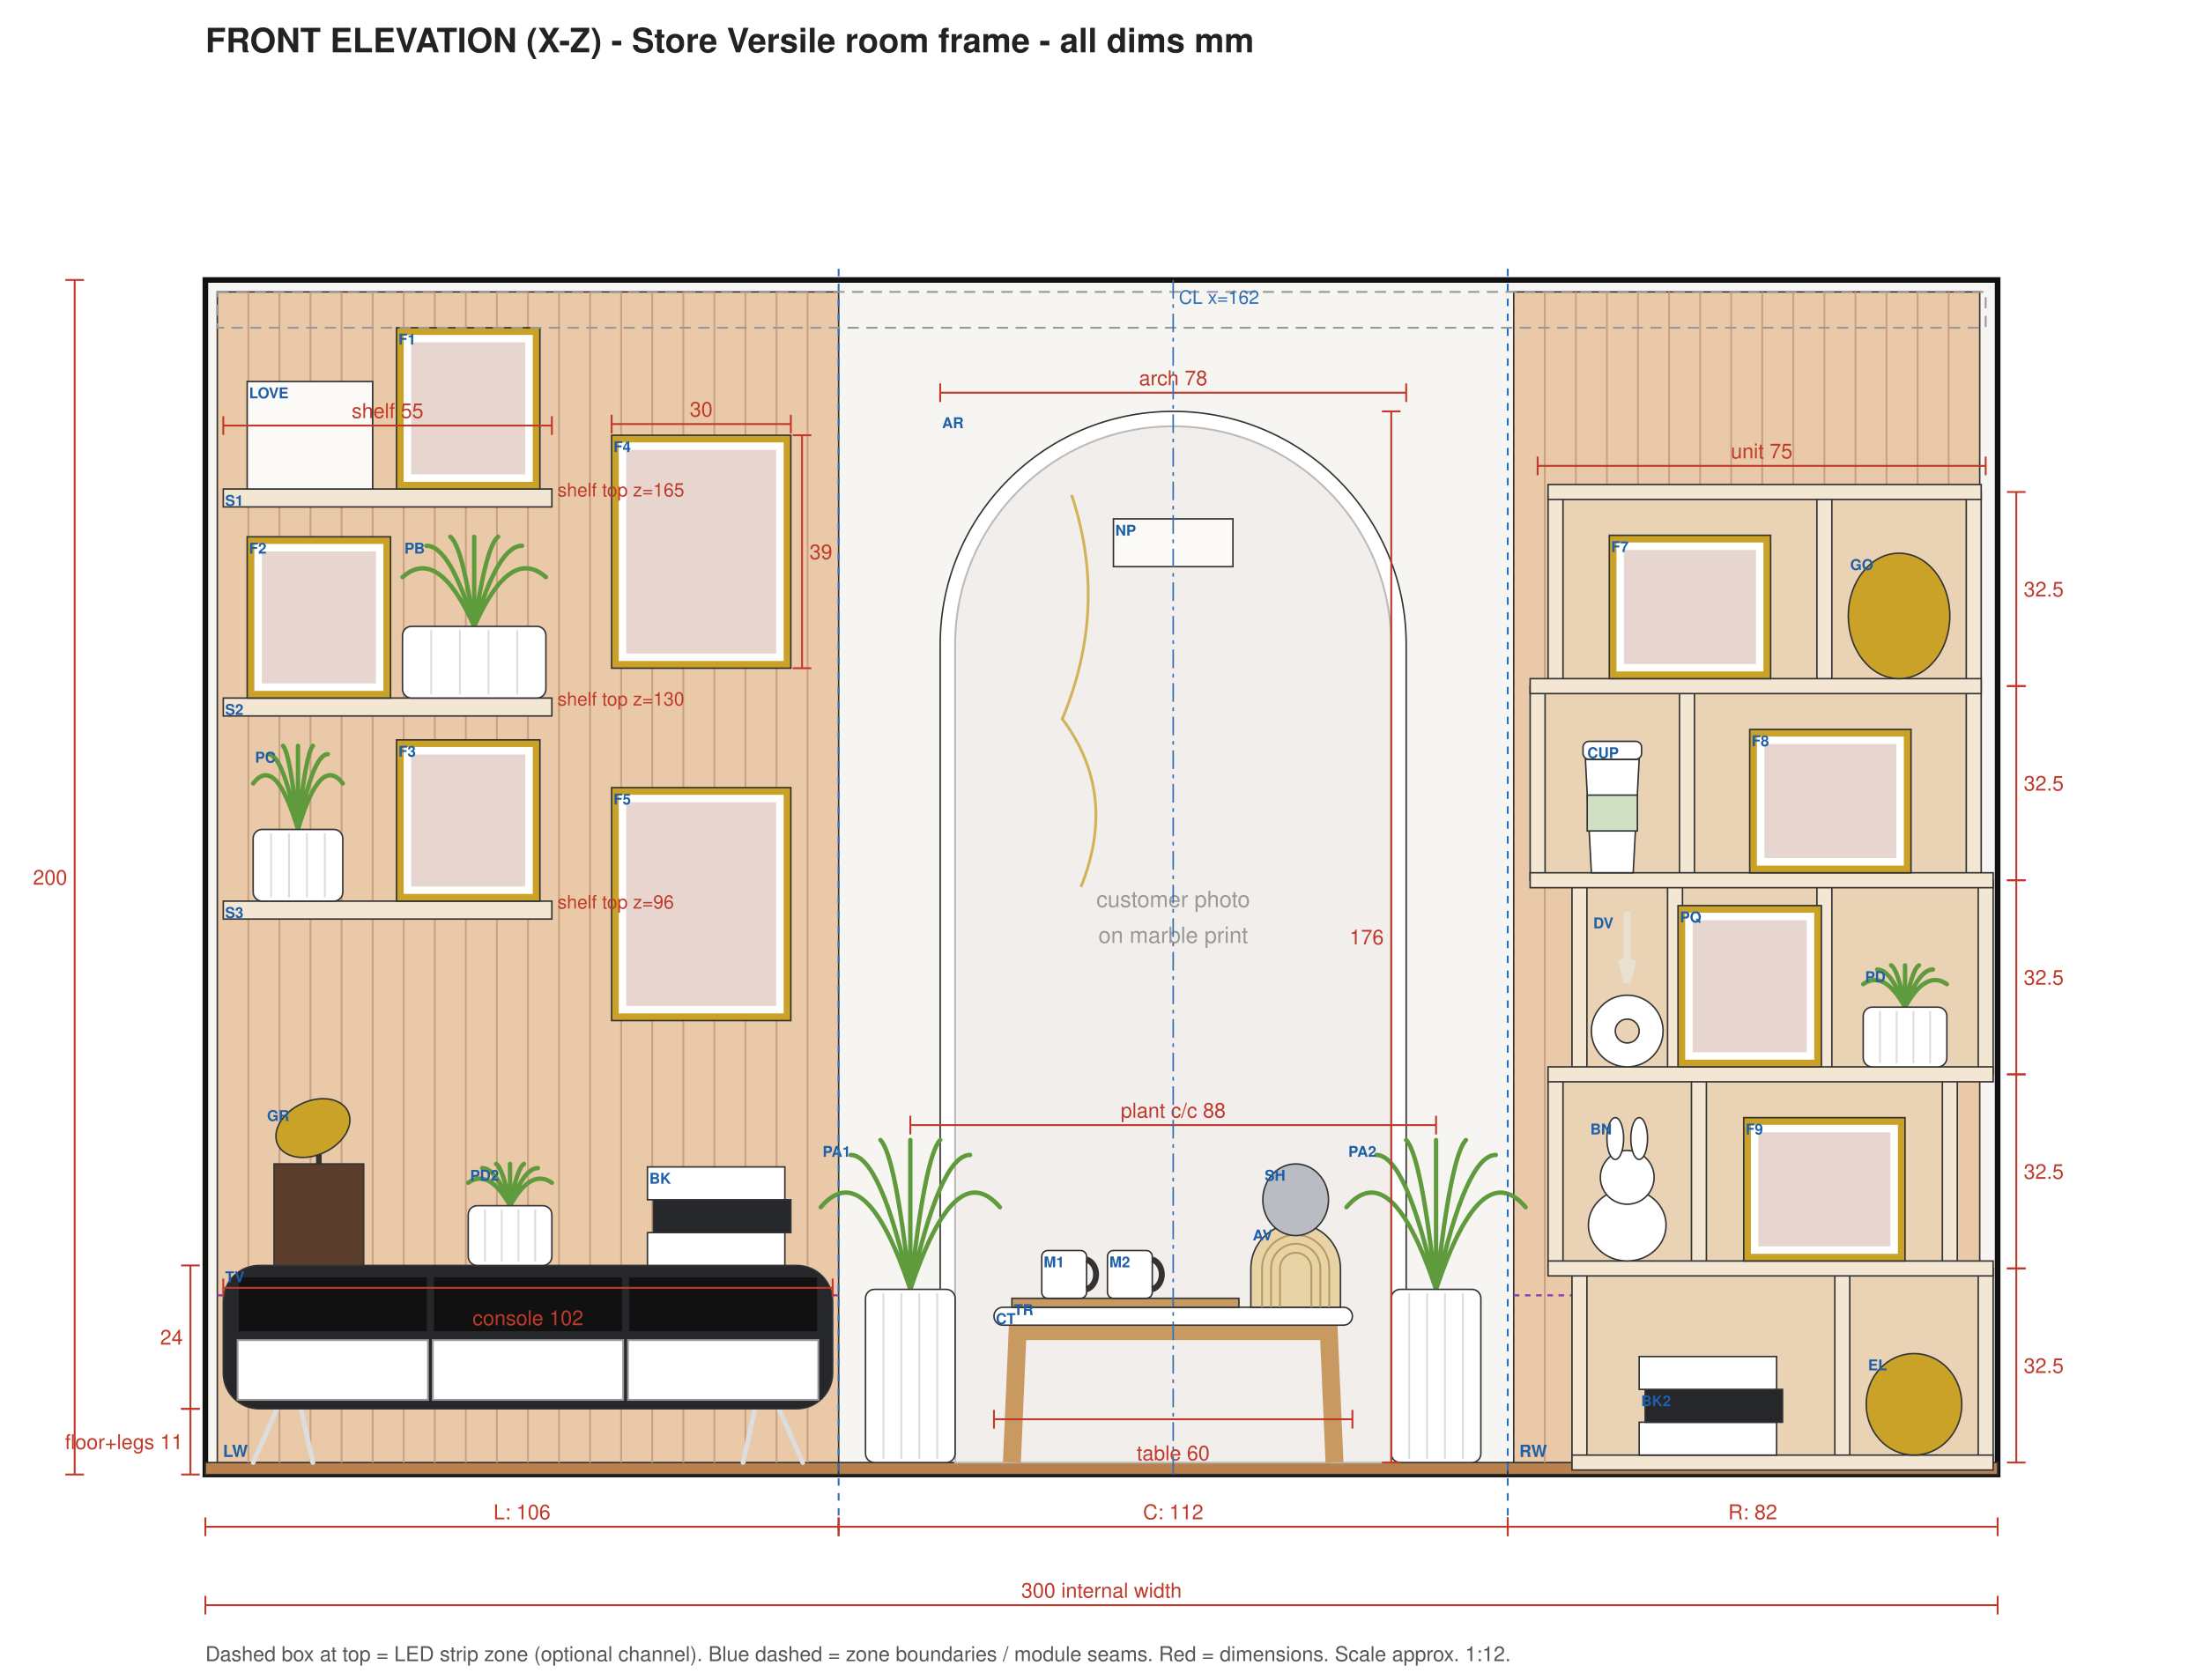
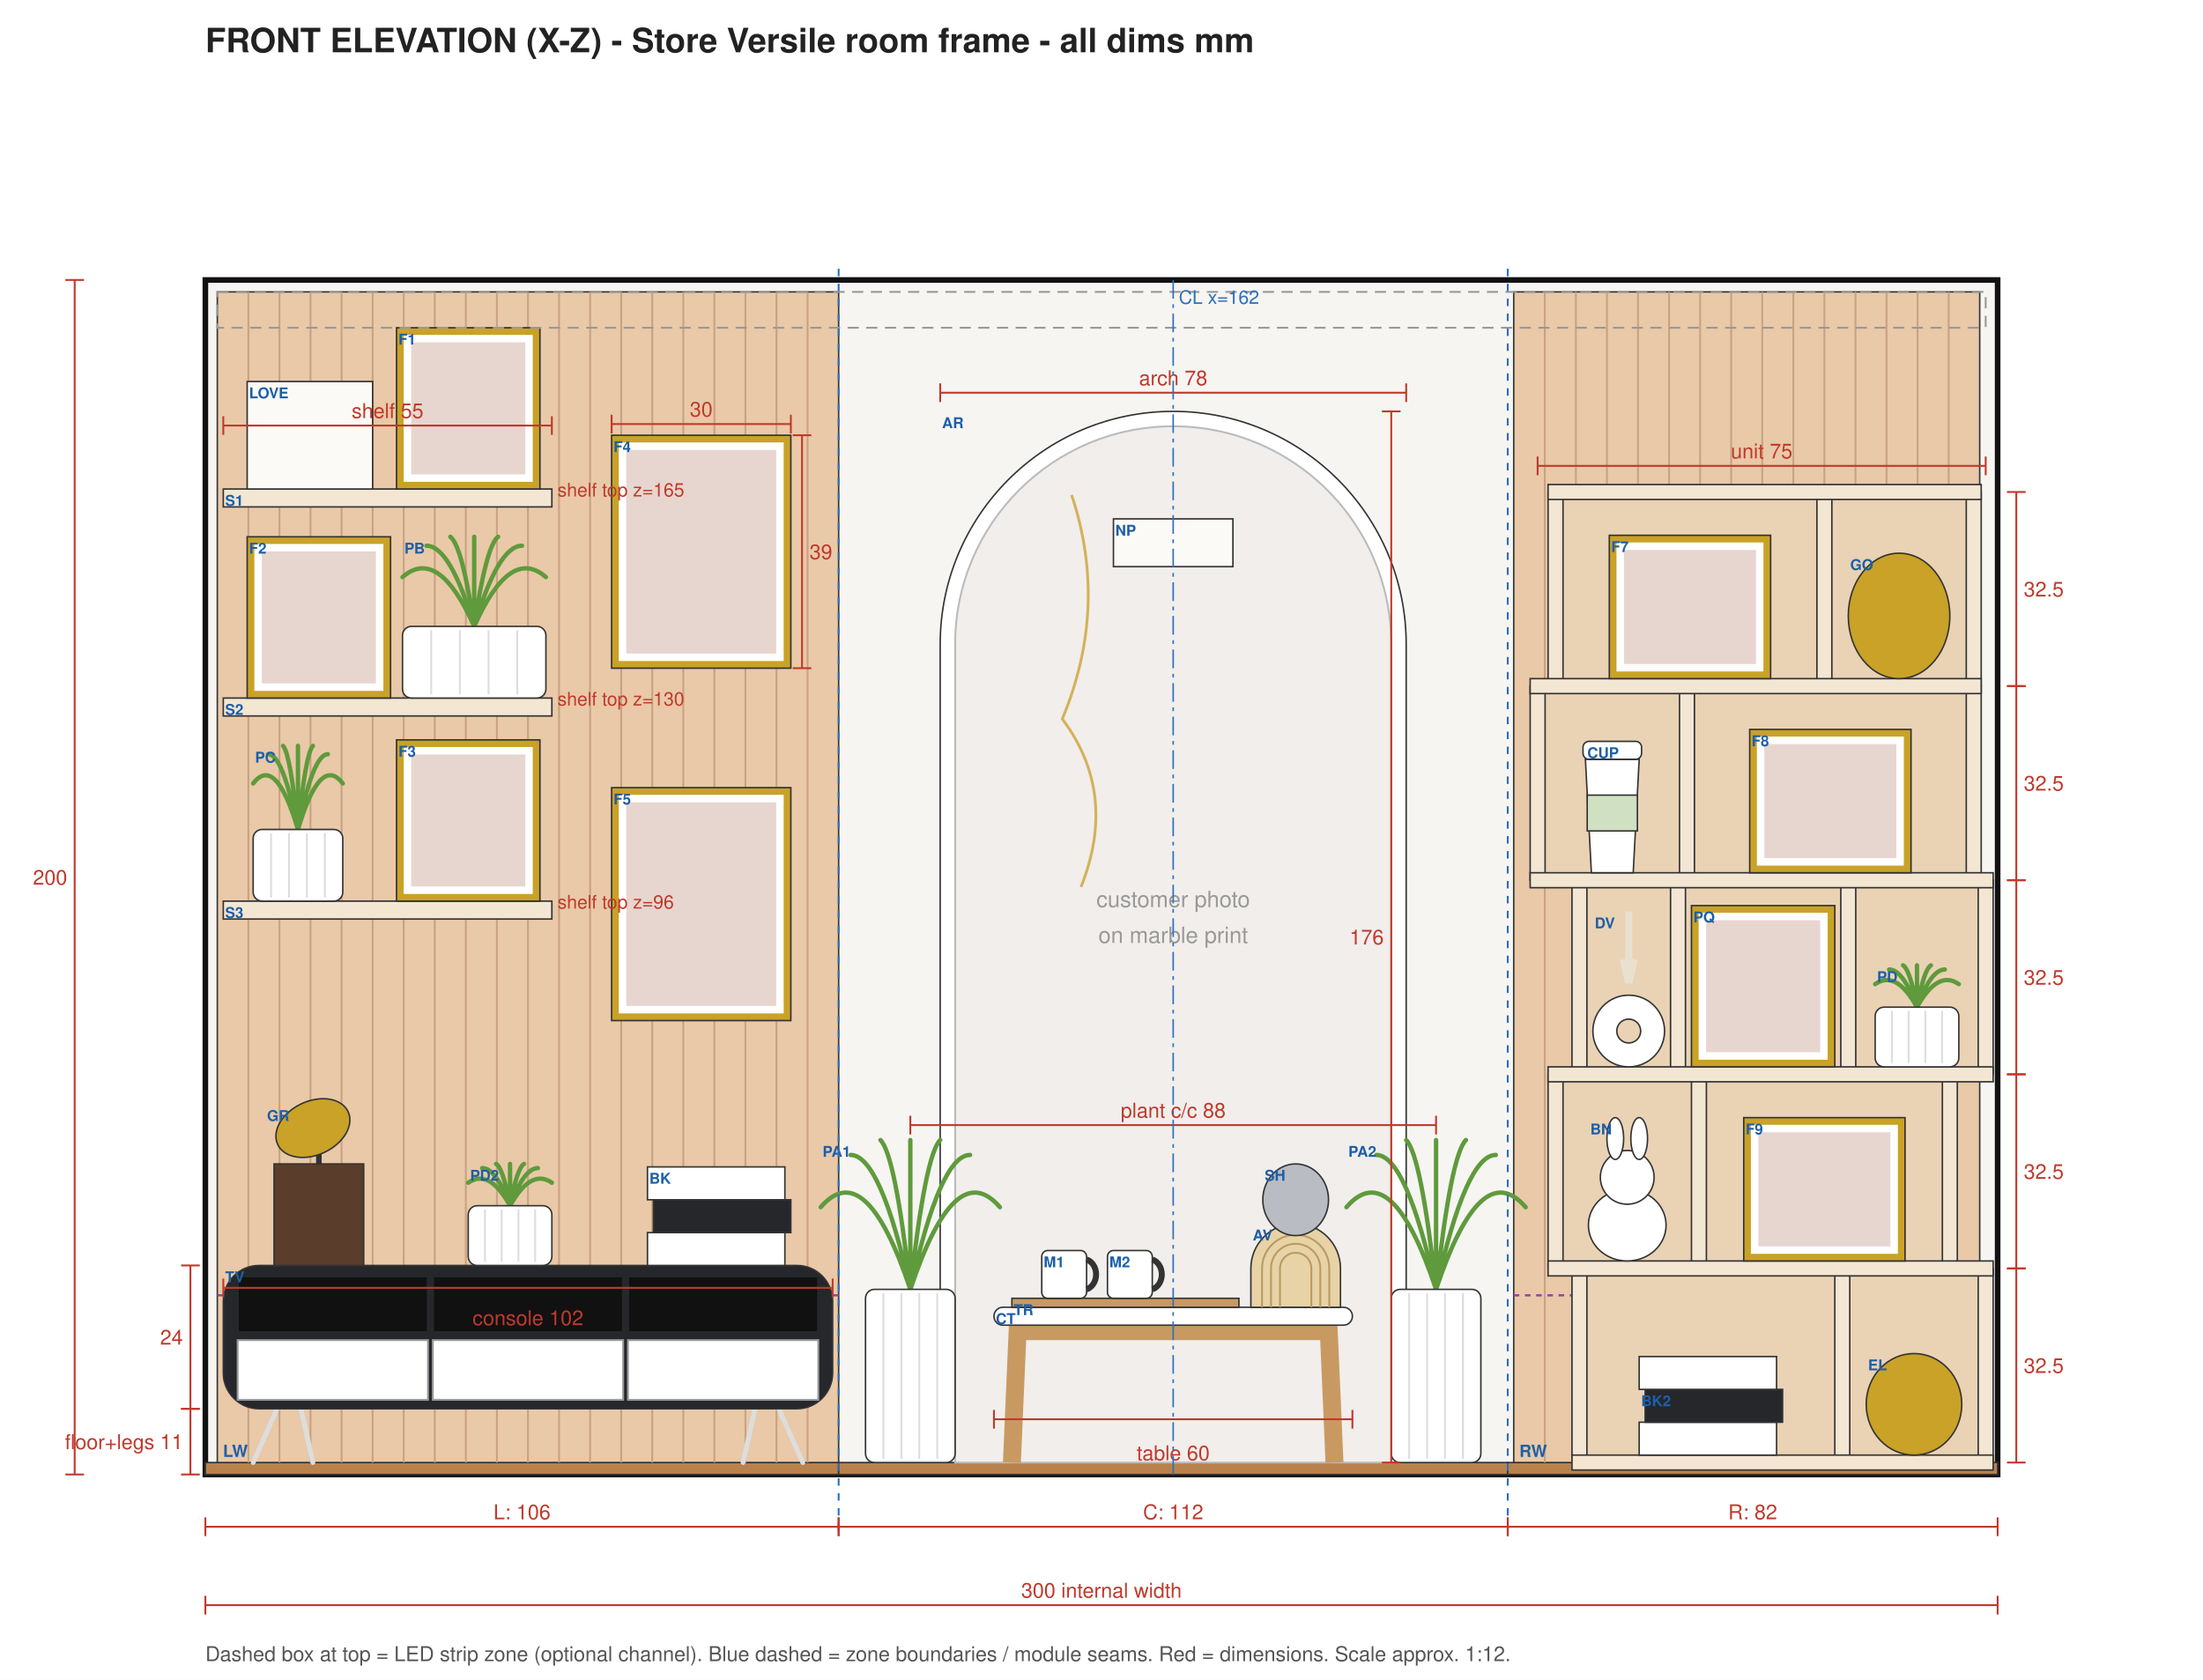
<svg xmlns="http://www.w3.org/2000/svg" width="1180" height="900" viewBox="0 0 1180 900" font-family="Helvetica,Arial,sans-serif">
  <rect width="100%" height="100%" fill="#ffffff" />
  <text x="110" y="28" font-size="18" font-weight="bold" fill="#222">FRONT ELEVATION (X-Z)  -  Store Versile room frame  -  all dims mm</text>
  <rect x="110.0" y="150.0" width="960.0" height="640.0" fill="#f6f5f2" stroke="#111" stroke-width="3" />
  <rect x="110.0" y="783.6" width="339.2" height="6.4" fill="#b9824c" stroke="#333" stroke-width="0.8" />
  <rect x="449.2" y="783.6" width="358.4" height="6.4" fill="#b9824c" stroke="#333" stroke-width="0.8" />
  <rect x="807.6" y="783.6" width="262.4" height="6.4" fill="#b9824c" stroke="#333" stroke-width="0.8" />
  <rect x="116.4" y="156.4" width="332.8" height="627.2" fill="#e9c9a8" stroke="#333" stroke-width="0.8" />
  <line x1="133.04" y1="156.4" x2="133.04" y2="783.6" stroke="#c9a283" stroke-width="1" />
  <line x1="149.68" y1="156.4" x2="149.68" y2="783.6" stroke="#c9a283" stroke-width="1" />
  <line x1="166.32" y1="156.4" x2="166.32" y2="783.6" stroke="#c9a283" stroke-width="1" />
  <line x1="182.96" y1="156.4" x2="182.96" y2="783.6" stroke="#c9a283" stroke-width="1" />
  <line x1="199.6" y1="156.4" x2="199.6" y2="783.6" stroke="#c9a283" stroke-width="1" />
  <line x1="216.24" y1="156.4" x2="216.24" y2="783.6" stroke="#c9a283" stroke-width="1" />
  <line x1="232.88" y1="156.4" x2="232.88" y2="783.6" stroke="#c9a283" stroke-width="1" />
  <line x1="249.52" y1="156.4" x2="249.52" y2="783.6" stroke="#c9a283" stroke-width="1" />
  <line x1="266.16" y1="156.4" x2="266.16" y2="783.6" stroke="#c9a283" stroke-width="1" />
  <line x1="282.8" y1="156.4" x2="282.8" y2="783.6" stroke="#c9a283" stroke-width="1" />
  <line x1="299.44" y1="156.4" x2="299.44" y2="783.6" stroke="#c9a283" stroke-width="1" />
  <line x1="316.08" y1="156.4" x2="316.08" y2="783.6" stroke="#c9a283" stroke-width="1" />
  <line x1="332.72" y1="156.4" x2="332.72" y2="783.6" stroke="#c9a283" stroke-width="1" />
  <line x1="349.36" y1="156.4" x2="349.36" y2="783.6" stroke="#c9a283" stroke-width="1" />
  <line x1="366.0" y1="156.4" x2="366.0" y2="783.6" stroke="#c9a283" stroke-width="1" />
  <line x1="382.64" y1="156.4" x2="382.64" y2="783.6" stroke="#c9a283" stroke-width="1" />
  <line x1="399.28" y1="156.4" x2="399.28" y2="783.6" stroke="#c9a283" stroke-width="1" />
  <line x1="415.92" y1="156.4" x2="415.92" y2="783.6" stroke="#c9a283" stroke-width="1" />
  <line x1="432.56" y1="156.4" x2="432.56" y2="783.6" stroke="#c9a283" stroke-width="1" />
  <line x1="116.4" y1="694.0" x2="449.2" y2="694.0" stroke="#8e44ad" stroke-width="1.2" stroke-dasharray="3 3" />
  <text x="119.4" y="780.6" font-size="9" fill="#1d5fa8" font-weight="bold">LW</text>
  <path d="M503.6,783.6 L503.6,345.2 A124.8,124.8 0 0 1 753.2,345.2 L753.2,783.6 Z" fill="#ffffff" stroke="#333" stroke-width="0.8" />
  <path d="M511.6,783.6 L511.6,345.2 A116.8,116.8 0 0 1 745.2,345.2 L745.2,783.6 Z" fill="#f1eeec" stroke="#bbb" />
  <path d="M574.0,265.2 q20,60 -5,120 q30,40 10,90" fill="none" stroke="#d4b25a" stroke-width="1.5" />
  <text x="628.4" y="486.0" font-size="12" text-anchor="middle" fill="#999">customer photo</text>
  <text x="628.4" y="505.2" font-size="12" text-anchor="middle" fill="#999">on marble print</text>
  <text x="504.6" y="229.4" font-size="8" fill="#1d5fa8" font-weight="bold">AR</text>
  <rect x="810.8" y="156.4" width="249.6" height="627.2" fill="#e9c9a8" stroke="#333" stroke-width="0.8" />
  <line x1="827.44" y1="156.4" x2="827.44" y2="783.6" stroke="#c9a283" stroke-width="1" />
  <line x1="844.08" y1="156.4" x2="844.08" y2="783.6" stroke="#c9a283" stroke-width="1" />
  <line x1="860.72" y1="156.4" x2="860.72" y2="783.6" stroke="#c9a283" stroke-width="1" />
  <line x1="877.36" y1="156.4" x2="877.36" y2="783.6" stroke="#c9a283" stroke-width="1" />
  <line x1="894.0" y1="156.4" x2="894.0" y2="783.6" stroke="#c9a283" stroke-width="1" />
  <line x1="910.64" y1="156.4" x2="910.64" y2="783.6" stroke="#c9a283" stroke-width="1" />
  <line x1="927.28" y1="156.4" x2="927.28" y2="783.6" stroke="#c9a283" stroke-width="1" />
  <line x1="943.92" y1="156.4" x2="943.92" y2="783.6" stroke="#c9a283" stroke-width="1" />
  <line x1="960.56" y1="156.4" x2="960.56" y2="783.6" stroke="#c9a283" stroke-width="1" />
  <line x1="977.2" y1="156.4" x2="977.2" y2="783.6" stroke="#c9a283" stroke-width="1" />
  <line x1="993.84" y1="156.4" x2="993.84" y2="783.6" stroke="#c9a283" stroke-width="1" />
  <line x1="1010.48" y1="156.4" x2="1010.48" y2="783.6" stroke="#c9a283" stroke-width="1" />
  <line x1="1027.12" y1="156.4" x2="1027.12" y2="783.6" stroke="#c9a283" stroke-width="1" />
  <line x1="1043.76" y1="156.4" x2="1043.76" y2="783.6" stroke="#c9a283" stroke-width="1" />
  <line x1="810.8" y1="694.0" x2="1060.4" y2="694.0" stroke="#8e44ad" stroke-width="1.2" stroke-dasharray="3 3" />
  <text x="813.8" y="780.6" font-size="9" fill="#1d5fa8" font-weight="bold">RW</text>
  <rect x="596.4" y="278.0" width="64.0" height="25.6" fill="#fbfaf7" stroke="#333" stroke-width="0.8" />
  <text x="597.4" y="287.0" font-size="8" fill="#1d5fa8" font-weight="bold">NP</text>
  <rect x="119.6" y="262.0" width="176.0" height="9.6" fill="#f3e6d3" stroke="#333" stroke-width="0.8" />
  <text x="120.6" y="271.0" font-size="8" fill="#1d5fa8" font-weight="bold">S1</text>
  <rect x="119.6" y="374.0" width="176.0" height="9.6" fill="#f3e6d3" stroke="#333" stroke-width="0.8" />
  <text x="120.6" y="383.0" font-size="8" fill="#1d5fa8" font-weight="bold">S2</text>
  <rect x="119.6" y="482.8" width="176.0" height="9.6" fill="#f3e6d3" stroke="#333" stroke-width="0.8" />
  <text x="120.6" y="491.8" font-size="8" fill="#1d5fa8" font-weight="bold">S3</text>
  <rect x="327.6" y="233.2" width="96.0" height="124.8" fill="#c9a227" stroke="#333" stroke-width="0.8" />
  <rect x="331.44" y="237.04" width="88.32" height="117.12" fill="#ffffff" />
  <rect x="335.44" y="241.04" width="80.32" height="109.12" fill="#e7d6cf" />
  <text x="328.6" y="242.2" font-size="8" fill="#1d5fa8" font-weight="bold">F4</text>
  <rect x="327.6" y="422.0" width="96.0" height="124.8" fill="#c9a227" stroke="#333" stroke-width="0.8" />
  <rect x="331.44" y="425.84" width="88.32" height="117.12" fill="#ffffff" />
  <rect x="335.44" y="429.84" width="80.32" height="109.12" fill="#e7d6cf" />
  <text x="328.6" y="431.0" font-size="8" fill="#1d5fa8" font-weight="bold">F5</text>
  <line x1="148.4" y1="754.8" x2="135.6" y2="783.6" stroke="#ddd" stroke-width="2.56" stroke-linecap="round" />
  <line x1="161.2" y1="754.8" x2="167.6" y2="783.6" stroke="#ddd" stroke-width="2.56" stroke-linecap="round" />
  <line x1="404.4" y1="754.8" x2="398.0" y2="783.6" stroke="#ddd" stroke-width="2.56" stroke-linecap="round" />
  <line x1="417.2" y1="754.8" x2="430.0" y2="783.6" stroke="#ddd" stroke-width="2.56" stroke-linecap="round" />
  <rect x="119.6" y="678.0" width="326.4" height="76.8" rx="19.2" fill="#26272b" stroke="#333" stroke-width="0.8" />
  <rect x="127.92" y="684.4" width="100.693" height="28.8" fill="#111" />
  <rect x="127.28" y="718.0" width="101.973" height="32.0" fill="#fff" stroke="#999" />
  <rect x="232.453" y="684.4" width="100.693" height="28.8" fill="#111" />
  <rect x="231.813" y="718.0" width="101.973" height="32.0" fill="#fff" stroke="#999" />
  <rect x="336.987" y="684.4" width="100.693" height="28.8" fill="#111" />
  <rect x="336.347" y="718.0" width="101.973" height="32.0" fill="#fff" stroke="#999" />
  <text x="120.6" y="687.0" font-size="8" fill="#1d5fa8" font-weight="bold">TV</text>
  <rect x="846.0" y="679.6" width="217.6" height="104.0" fill="#ead2b4" />
  <rect x="833.2" y="575.6" width="211.2" height="104.0" fill="#ead2b4" />
  <rect x="846.0" y="471.6" width="217.6" height="104.0" fill="#ead2b4" />
  <rect x="823.6" y="367.6" width="233.6" height="104.0" fill="#ead2b4" />
  <rect x="833.2" y="263.6" width="224.0" height="104.0" fill="#ead2b4" />
  <rect x="842.0" y="679.6" width="8.0" height="104.0" fill="#f3e6d3" stroke="#333" stroke-width="0.8" />
  <rect x="982.8" y="679.6" width="8.0" height="104.0" fill="#f3e6d3" stroke="#333" stroke-width="0.8" />
  <rect x="1059.6" y="679.6" width="8.0" height="104.0" fill="#f3e6d3" stroke="#333" stroke-width="0.8" />
  <rect x="829.2" y="575.6" width="8.0" height="104.0" fill="#f3e6d3" stroke="#333" stroke-width="0.8" />
  <rect x="906.0" y="575.6" width="8.0" height="104.0" fill="#f3e6d3" stroke="#333" stroke-width="0.8" />
  <rect x="1040.4" y="575.6" width="8.0" height="104.0" fill="#f3e6d3" stroke="#333" stroke-width="0.8" />
  <rect x="842.0" y="471.6" width="8.0" height="104.0" fill="#f3e6d3" stroke="#333" stroke-width="0.8" />
-   <rect x="893.2" y="471.6" width="8.0" height="104.0" fill="#f3e6d3" stroke="#333" stroke-width="0.8" />
-   <rect x="973.2" y="471.6" width="8.0" height="104.0" fill="#f3e6d3" stroke="#333" stroke-width="0.8" />
+   <rect x="894.8" y="471.6" width="8.0" height="104.0" fill="#f3e6d3" stroke="#333" stroke-width="0.8" />
+   <rect x="986.0" y="471.6" width="8.0" height="104.0" fill="#f3e6d3" stroke="#333" stroke-width="0.8" />
  <rect x="1059.6" y="471.6" width="8.0" height="104.0" fill="#f3e6d3" stroke="#333" stroke-width="0.8" />
  <rect x="819.6" y="367.6" width="8.0" height="104.0" fill="#f3e6d3" stroke="#333" stroke-width="0.8" />
  <rect x="899.6" y="367.6" width="8.0" height="104.0" fill="#f3e6d3" stroke="#333" stroke-width="0.8" />
  <rect x="1053.2" y="367.6" width="8.0" height="104.0" fill="#f3e6d3" stroke="#333" stroke-width="0.8" />
  <rect x="829.2" y="263.6" width="8.0" height="104.0" fill="#f3e6d3" stroke="#333" stroke-width="0.8" />
  <rect x="973.2" y="263.6" width="8.0" height="104.0" fill="#f3e6d3" stroke="#333" stroke-width="0.8" />
  <rect x="1053.2" y="263.6" width="8.0" height="104.0" fill="#f3e6d3" stroke="#333" stroke-width="0.8" />
  <rect x="842.0" y="779.6" width="225.6" height="8.0" fill="#f3e6d3" stroke="#333" stroke-width="0.8" />
  <rect x="829.2" y="675.6" width="238.4" height="8.0" fill="#f3e6d3" stroke="#333" stroke-width="0.8" />
  <rect x="829.2" y="571.6" width="238.4" height="8.0" fill="#f3e6d3" stroke="#333" stroke-width="0.8" />
  <rect x="819.6" y="467.6" width="248.0" height="8.0" fill="#f3e6d3" stroke="#333" stroke-width="0.8" />
  <rect x="819.6" y="363.6" width="241.6" height="8.0" fill="#f3e6d3" stroke="#333" stroke-width="0.8" />
  <rect x="829.2" y="259.6" width="232.0" height="8.0" fill="#f3e6d3" stroke="#333" stroke-width="0.8" />
  <rect x="132.4" y="204.4" width="67.2" height="57.6" fill="#fbfaf7" stroke="#333" stroke-width="0.8" />
  <text x="133.4" y="213.4" font-size="8" fill="#1d5fa8" font-weight="bold">LOVE</text>
  <rect x="212.4" y="175.6" width="76.8" height="86.4" fill="#c9a227" stroke="#333" stroke-width="0.8" />
  <rect x="216.24" y="179.44" width="69.12" height="78.72" fill="#ffffff" />
  <rect x="220.24" y="183.44" width="61.12" height="70.72" fill="#e7d6cf" />
  <text x="213.4" y="184.6" font-size="8" fill="#1d5fa8" font-weight="bold">F1</text>
  <rect x="132.4" y="287.6" width="76.8" height="86.4" fill="#c9a227" stroke="#333" stroke-width="0.8" />
  <rect x="136.24" y="291.44" width="69.12" height="78.72" fill="#ffffff" />
  <rect x="140.24" y="295.44" width="61.12" height="70.72" fill="#e7d6cf" />
  <text x="133.4" y="296.6" font-size="8" fill="#1d5fa8" font-weight="bold">F2</text>
  <path d="M254.0,335.6 Q234.8,292.4 215.6,309.2 M254.0,335.6 Q241.2,292.4 228.4,292.4 M254.0,335.6 Q247.6,292.4 241.2,287.6 M254.0,335.6 Q254.0,292.4 254.0,287.6 M254.0,335.6 Q260.4,292.4 266.8,287.6 M254.0,335.6 Q266.8,292.4 279.6,292.4 M254.0,335.6 Q273.2,292.4 292.4,309.2 M254.0,335.6" fill="none" stroke="#5f9a3c" stroke-width="2.347" stroke-linecap="round" />
  <rect x="215.6" y="335.6" width="76.8" height="38.4" rx="4.8" fill="#ffffff" stroke="#333" stroke-width="0.8" />
  <line x1="230.96" y1="337.6" x2="230.96" y2="372.0" stroke="#ddd" />
  <line x1="246.32" y1="337.6" x2="246.32" y2="372.0" stroke="#ddd" />
  <line x1="261.68" y1="337.6" x2="261.68" y2="372.0" stroke="#ddd" />
  <line x1="277.04" y1="337.6" x2="277.04" y2="372.0" stroke="#ddd" />
  <text x="216.6" y="296.6" font-size="8" fill="#1d5fa8" font-weight="bold">PB</text>
  <path d="M159.6,444.4 Q147.6,404.08 135.6,419.76 M159.6,444.4 Q151.6,404.08 143.6,404.08 M159.6,444.4 Q155.6,404.08 151.6,399.6 M159.6,444.4 Q159.6,404.08 159.6,399.6 M159.6,444.4 Q163.6,404.08 167.6,399.6 M159.6,444.4 Q167.6,404.08 175.6,404.08 M159.6,444.4 Q171.6,404.08 183.6,419.76 M159.6,444.4" fill="none" stroke="#5f9a3c" stroke-width="2.347" stroke-linecap="round" />
  <rect x="135.6" y="444.4" width="48.0" height="38.4" rx="4.8" fill="#ffffff" stroke="#333" stroke-width="0.8" />
  <line x1="145.2" y1="446.4" x2="145.2" y2="480.8" stroke="#ddd" />
  <line x1="154.8" y1="446.4" x2="154.8" y2="480.8" stroke="#ddd" />
  <line x1="164.4" y1="446.4" x2="164.4" y2="480.8" stroke="#ddd" />
  <line x1="174.0" y1="446.4" x2="174.0" y2="480.8" stroke="#ddd" />
  <text x="136.6" y="408.6" font-size="8" fill="#1d5fa8" font-weight="bold">PC</text>
  <rect x="212.4" y="396.4" width="76.8" height="86.4" fill="#c9a227" stroke="#333" stroke-width="0.8" />
  <rect x="216.24" y="400.24" width="69.12" height="78.72" fill="#ffffff" />
  <rect x="220.24" y="404.24" width="61.12" height="70.72" fill="#e7d6cf" />
  <text x="213.4" y="405.4" font-size="8" fill="#1d5fa8" font-weight="bold">F3</text>
  <rect x="146.8" y="623.6" width="48.0" height="54.4" fill="#5a3d2b" stroke="#333" stroke-width="0.8" />
  <line x1="170.8" y1="623.6" x2="170.8" y2="614.0" stroke="#333" stroke-width="3" />
  <ellipse cx="167.6" cy="604.4" rx="20.8" ry="14.4" fill="#c9a227" stroke="#333" stroke-width="0.8" transform="rotate(-25 167.6 604.4)" />
  <text x="143.0" y="600.6" font-size="8" fill="#1d5fa8" font-weight="bold">GR</text>
  <rect x="862.0" y="286.8" width="86.4" height="76.8" fill="#c9a227" stroke="#333" stroke-width="0.8" />
  <rect x="865.84" y="290.64" width="78.72" height="69.12" fill="#ffffff" />
  <rect x="869.84" y="294.64" width="70.72" height="61.12" fill="#e7d6cf" />
  <text x="863.0" y="295.8" font-size="8" fill="#1d5fa8" font-weight="bold">F7</text>
  <rect x="937.2" y="390.8" width="86.4" height="76.8" fill="#c9a227" stroke="#333" stroke-width="0.8" />
  <rect x="941.04" y="394.64" width="78.72" height="69.12" fill="#ffffff" />
  <rect x="945.04" y="398.64" width="70.72" height="61.12" fill="#e7d6cf" />
  <text x="938.2" y="399.8" font-size="8" fill="#1d5fa8" font-weight="bold">F8</text>
-   <rect x="898.8" y="485.2" width="76.8" height="86.4" fill="#c9a227" stroke="#333" stroke-width="0.8" />
-   <rect x="902.64" y="489.04" width="69.12" height="78.72" fill="#ffffff" />
-   <rect x="906.64" y="493.04" width="61.12" height="70.72" fill="#e7d6cf" />
-   <text x="899.8" y="494.2" font-size="8" fill="#1d5fa8" font-weight="bold">PQ</text>
+   <rect x="906.0" y="485.2" width="76.8" height="86.4" fill="#c9a227" stroke="#333" stroke-width="0.8" />
+   <rect x="909.84" y="489.04" width="69.12" height="78.72" fill="#ffffff" />
+   <rect x="913.84" y="493.04" width="61.12" height="70.72" fill="#e7d6cf" />
+   <text x="907.0" y="494.2" font-size="8" fill="#1d5fa8" font-weight="bold">PQ</text>
  <rect x="934.0" y="598.8" width="86.4" height="76.8" fill="#c9a227" stroke="#333" stroke-width="0.8" />
  <rect x="937.84" y="602.64" width="78.72" height="69.12" fill="#ffffff" />
  <rect x="941.84" y="606.64" width="70.72" height="61.12" fill="#e7d6cf" />
  <text x="935.0" y="607.8" font-size="8" fill="#1d5fa8" font-weight="bold">F9</text>
  <rect x="346.8" y="660.4" width="73.6" height="17.6" fill="#fff" stroke="#333" stroke-width="0.8" />
  <rect x="350.0" y="642.8" width="73.6" height="17.6" fill="#26272b" stroke="#333" stroke-width="0.8" />
  <rect x="346.8" y="625.2" width="73.6" height="17.6" fill="#fff" stroke="#333" stroke-width="0.8" />
  <text x="347.8" y="634.2" font-size="8" fill="#1d5fa8" font-weight="bold">BK</text>
  <rect x="878.0" y="762.0" width="73.6" height="17.6" fill="#fff" stroke="#333" stroke-width="0.8" />
  <rect x="881.2" y="744.4" width="73.6" height="17.6" fill="#26272b" stroke="#333" stroke-width="0.8" />
  <rect x="878.0" y="726.8" width="73.6" height="17.6" fill="#fff" stroke="#333" stroke-width="0.8" />
  <text x="879.0" y="753.4" font-size="8" fill="#1d5fa8" font-weight="bold">BK2</text>
  <path d="M273.2,646.0 Q262.0,625.84 250.8,633.68 M273.2,646.0 Q265.733,625.84 258.267,625.84 M273.2,646.0 Q269.467,625.84 265.733,623.6 M273.2,646.0 Q273.2,625.84 273.2,623.6 M273.2,646.0 Q276.933,625.84 280.667,623.6 M273.2,646.0 Q280.667,625.84 288.133,625.84 M273.2,646.0 Q284.4,625.84 295.6,633.68 M273.2,646.0" fill="none" stroke="#5f9a3c" stroke-width="2.347" stroke-linecap="round" />
  <rect x="250.8" y="646.0" width="44.8" height="32.0" rx="4.8" fill="#ffffff" stroke="#333" stroke-width="0.8" />
  <line x1="259.76" y1="648.0" x2="259.76" y2="676.0" stroke="#ddd" />
  <line x1="268.72" y1="648.0" x2="268.72" y2="676.0" stroke="#ddd" />
  <line x1="277.68" y1="648.0" x2="277.68" y2="676.0" stroke="#ddd" />
  <line x1="286.64" y1="648.0" x2="286.64" y2="676.0" stroke="#ddd" />
  <text x="251.8" y="632.6" font-size="8" fill="#1d5fa8" font-weight="bold">PD2</text>
  <path d="M487.6,690.8 Q463.6,618.8 439.6,646.8 M487.6,690.8 Q471.6,618.8 455.6,618.8 M487.6,690.8 Q479.6,618.8 471.6,610.8 M487.6,690.8 Q487.6,618.8 487.6,610.8 M487.6,690.8 Q495.6,618.8 503.6,610.8 M487.6,690.8 Q503.6,618.8 519.6,618.8 M487.6,690.8 Q511.6,618.8 535.6,646.8 M487.6,690.8" fill="none" stroke="#5f9a3c" stroke-width="2.347" stroke-linecap="round" />
  <rect x="463.6" y="690.8" width="48.0" height="92.8" rx="4.8" fill="#ffffff" stroke="#333" stroke-width="0.8" />
  <line x1="473.2" y1="692.8" x2="473.2" y2="781.6" stroke="#ddd" />
  <line x1="482.8" y1="692.8" x2="482.8" y2="781.6" stroke="#ddd" />
  <line x1="492.4" y1="692.8" x2="492.4" y2="781.6" stroke="#ddd" />
  <line x1="502.0" y1="692.8" x2="502.0" y2="781.6" stroke="#ddd" />
  <text x="440.6" y="619.8" font-size="8" fill="#1d5fa8" font-weight="bold">PA1</text>
  <path d="M769.2,690.8 Q745.2,618.8 721.2,646.8 M769.2,690.8 Q753.2,618.8 737.2,618.8 M769.2,690.8 Q761.2,618.8 753.2,610.8 M769.2,690.8 Q769.2,618.8 769.2,610.8 M769.2,690.8 Q777.2,618.8 785.2,610.8 M769.2,690.8 Q785.2,618.8 801.2,618.8 M769.2,690.8 Q793.2,618.8 817.2,646.8 M769.2,690.8" fill="none" stroke="#5f9a3c" stroke-width="2.347" stroke-linecap="round" />
  <rect x="745.2" y="690.8" width="48.0" height="92.8" rx="4.8" fill="#ffffff" stroke="#333" stroke-width="0.8" />
  <line x1="754.8" y1="692.8" x2="754.8" y2="781.6" stroke="#ddd" />
  <line x1="764.4" y1="692.8" x2="764.4" y2="781.6" stroke="#ddd" />
  <line x1="774.0" y1="692.8" x2="774.0" y2="781.6" stroke="#ddd" />
  <line x1="783.6" y1="692.8" x2="783.6" y2="781.6" stroke="#ddd" />
  <text x="722.2" y="619.8" font-size="8" fill="#1d5fa8" font-weight="bold">PA2</text>
  <ellipse cx="1017.2" cy="330.0" rx="27.2" ry="33.6" fill="#c9a227" stroke="#333" stroke-width="0.8" />
  <text x="991.0" y="305.4" font-size="8" fill="#1d5fa8" font-weight="bold">GO</text>
  <path d="M852.4,467.6 L849.2,406.8 L878.0,406.8 L874.8,467.6 Z" fill="#fff" stroke="#333" stroke-width="0.8" />
  <rect x="847.92" y="397.2" width="31.36" height="9.6" rx="3.2" fill="#fff" stroke="#333" stroke-width="0.8" />
  <rect x="850.16" y="426.0" width="26.88" height="19.2" fill="#cfe0c3" stroke="#333" stroke-width="0.8" />
  <text x="850.2" y="406.2" font-size="8" fill="#1d5fa8" font-weight="bold">CUP</text>
-   <path d="M1020.4,539.6 Q1009.2,519.44 998.0,527.28 M1020.4,539.6 Q1012.933,519.44 1005.467,519.44 M1020.4,539.6 Q1016.667,519.44 1012.933,517.2 M1020.4,539.6 Q1020.4,519.44 1020.4,517.2 M1020.4,539.6 Q1024.133,519.44 1027.867,517.2 M1020.4,539.6 Q1027.867,519.44 1035.333,519.44 M1020.4,539.6 Q1031.6,519.44 1042.8,527.28 M1020.4,539.6" fill="none" stroke="#5f9a3c" stroke-width="2.347" stroke-linecap="round" />
-   <rect x="998.0" y="539.6" width="44.8" height="32.0" rx="4.8" fill="#ffffff" stroke="#333" stroke-width="0.8" />
-   <line x1="1006.96" y1="541.6" x2="1006.96" y2="569.6" stroke="#ddd" />
-   <line x1="1015.92" y1="541.6" x2="1015.92" y2="569.6" stroke="#ddd" />
-   <line x1="1024.88" y1="541.6" x2="1024.88" y2="569.6" stroke="#ddd" />
-   <line x1="1033.84" y1="541.6" x2="1033.84" y2="569.6" stroke="#ddd" />
-   <text x="999.0" y="526.2" font-size="8" fill="#1d5fa8" font-weight="bold">PD</text>
+   <path d="M1026.8,539.6 Q1015.6,519.44 1004.4,527.28 M1026.8,539.6 Q1019.333,519.44 1011.867,519.44 M1026.8,539.6 Q1023.067,519.44 1019.333,517.2 M1026.8,539.6 Q1026.8,519.44 1026.8,517.2 M1026.8,539.6 Q1030.533,519.44 1034.267,517.2 M1026.8,539.6 Q1034.267,519.44 1041.733,519.44 M1026.8,539.6 Q1038.0,519.44 1049.2,527.28 M1026.8,539.6" fill="none" stroke="#5f9a3c" stroke-width="2.347" stroke-linecap="round" />
+   <rect x="1004.4" y="539.6" width="44.8" height="32.0" rx="4.8" fill="#ffffff" stroke="#333" stroke-width="0.8" />
+   <line x1="1013.36" y1="541.6" x2="1013.36" y2="569.6" stroke="#ddd" />
+   <line x1="1022.32" y1="541.6" x2="1022.32" y2="569.6" stroke="#ddd" />
+   <line x1="1031.28" y1="541.6" x2="1031.28" y2="569.6" stroke="#ddd" />
+   <line x1="1040.24" y1="541.6" x2="1040.24" y2="569.6" stroke="#ddd" />
+   <text x="1005.4" y="526.2" font-size="8" fill="#1d5fa8" font-weight="bold">PD</text>
  <ellipse cx="871.6" cy="656.4" rx="20.8" ry="19.2" fill="#fff" stroke="#333" stroke-width="0.8" />
  <ellipse cx="871.6" cy="630.8" rx="14.4" ry="14.4" fill="#fff" stroke="#333" stroke-width="0.8" />
  <ellipse cx="865.2" cy="610.0" rx="4.48" ry="11.2" fill="#fff" stroke="#333" stroke-width="0.8" />
  <ellipse cx="878.0" cy="610.0" rx="4.48" ry="11.2" fill="#fff" stroke="#333" stroke-width="0.8" />
  <text x="851.8" y="607.8" font-size="8" fill="#1d5fa8" font-weight="bold">BN</text>
  <ellipse cx="1025.2" cy="752.4" rx="25.6" ry="27.2" fill="#c9a227" stroke="#333" stroke-width="0.8" />
  <text x="1000.6" y="734.2" font-size="8" fill="#1d5fa8" font-weight="bold">EL</text>
  <line x1="545.2" y1="710.0" x2="542.0" y2="783.6" stroke="#c89a62" stroke-width="9.6" stroke-linecap="butt" />
  <line x1="711.6" y1="710.0" x2="714.8" y2="783.6" stroke="#c89a62" stroke-width="9.6" stroke-linecap="butt" />
  <rect x="545.2" y="710.0" width="166.4" height="8.0" fill="#c89a62" />
  <rect x="532.4" y="700.4" width="192.0" height="9.6" rx="4.8" fill="#fff" stroke="#333" stroke-width="0.8" />
  <text x="533.4" y="709.4" font-size="8" fill="#1d5fa8" font-weight="bold">CT</text>
-   <path d="M871.6,526.8 l-3,-12.8 M871.6,526.8 l0,-38.4 M871.6,526.8 l3,-12.8" stroke="#e9e1d0" stroke-width="3.84" />
-   <circle cx="871.6" cy="552.4" r="19.2" fill="#fff" stroke="#333" stroke-width="0.8" />
-   <circle cx="871.6" cy="552.4" r="6.4" fill="#ead2b4" stroke="#333" stroke-width="0.8" />
-   <text x="853.4" y="497.4" font-size="8" fill="#1d5fa8" font-weight="bold">DV</text>
+   <path d="M872.4,526.8 l-3,-12.8 M872.4,526.8 l0,-38.4 M872.4,526.8 l3,-12.8" stroke="#e9e1d0" stroke-width="3.84" />
+   <circle cx="872.4" cy="552.4" r="19.2" fill="#fff" stroke="#333" stroke-width="0.8" />
+   <circle cx="872.4" cy="552.4" r="6.4" fill="#ead2b4" stroke="#333" stroke-width="0.8" />
+   <text x="854.2" y="497.4" font-size="8" fill="#1d5fa8" font-weight="bold">DV</text>
  <rect x="542.0" y="695.6" width="121.6" height="4.8" fill="#c89a62" stroke="#333" stroke-width="0.8" />
  <text x="543.0" y="704.6" font-size="8" fill="#1d5fa8" font-weight="bold">TR</text>
  <rect x="558.0" y="670.0" width="24.0" height="25.6" rx="3.2" fill="#fff" stroke="#333" stroke-width="0.8" />
  <path d="M582.0,674.8 a7.04,8.32 0 0 1 0,16.0" fill="none" stroke="#333" stroke-width="3.2" />
  <text x="559.0" y="679.0" font-size="8" fill="#1d5fa8" font-weight="bold">M1</text>
  <rect x="593.2" y="670.0" width="24.0" height="25.6" rx="3.2" fill="#fff" stroke="#333" stroke-width="0.8" />
  <path d="M617.2,674.8 a7.04,8.32 0 0 1 0,16.0" fill="none" stroke="#333" stroke-width="3.2" />
  <text x="594.2" y="679.0" font-size="8" fill="#1d5fa8" font-weight="bold">M2</text>
  <path d="M670.0,700.4 L670.0,679.6 A24.0,24.0 0 0 1 718.0,679.6 L718.0,700.4 Z" fill="#e8d3a6" stroke="#333" stroke-width="0.8" />
  <path d="M676.0,700.4 L676.0,679.6 A18.0,18.0 0 0 1 712.0,679.6 L712.0,700.4" fill="none" stroke="#b89b62" />
  <path d="M680.8,700.4 L680.8,679.6 A13.2,13.2 0 0 1 707.2,679.6 L707.2,700.4" fill="none" stroke="#b89b62" />
  <path d="M685.6,700.4 L685.6,679.6 A8.4,8.4 0 0 1 702.4,679.6 L702.4,700.4" fill="none" stroke="#b89b62" />
  <text x="671.0" y="664.6" font-size="8" fill="#1d5fa8" font-weight="bold">AV</text>
  <ellipse cx="694.0" cy="642.8" rx="17.6" ry="19.2" fill="#b9bcc2" stroke="#333" stroke-width="0.8" />
  <text x="677.4" y="632.6" font-size="8" fill="#1d5fa8" font-weight="bold">SH</text>
  <rect x="116.4" y="156.4" width="947.2" height="19.2" fill="none" stroke="#999" stroke-dasharray="6 4" />
  <line x1="449.2" y1="144.0" x2="449.2" y2="820.0" stroke="#2c6fbb" stroke-dasharray="4 4" />
  <line x1="807.6" y1="144.0" x2="807.6" y2="820.0" stroke="#2c6fbb" stroke-dasharray="4 4" />
  <g stroke="#c0392b" stroke-width="1" fill="#c0392b" font-size="11">
    <line x1="110.0" y1="860.0" x2="1070.0" y2="860.0" />
    <line x1="110.0" y1="855.0" x2="110.0" y2="865.0" />
    <line x1="1070.0" y1="855.0" x2="1070.0" y2="865.0" />
    <text x="590.0" y="856.0" text-anchor="middle" stroke="none">300 internal width</text>
  </g>
  <g stroke="#c0392b" stroke-width="1" fill="#c0392b" font-size="11">
    <line x1="110.0" y1="818.0" x2="449.2" y2="818.0" />
    <line x1="110.0" y1="813.0" x2="110.0" y2="823.0" />
    <line x1="449.2" y1="813.0" x2="449.2" y2="823.0" />
    <text x="279.6" y="814.0" text-anchor="middle" stroke="none">L: 106</text>
  </g>
  <g stroke="#c0392b" stroke-width="1" fill="#c0392b" font-size="11">
    <line x1="449.2" y1="818.0" x2="807.6" y2="818.0" />
    <line x1="449.2" y1="813.0" x2="449.2" y2="823.0" />
    <line x1="807.6" y1="813.0" x2="807.6" y2="823.0" />
    <text x="628.4" y="814.0" text-anchor="middle" stroke="none">C: 112</text>
  </g>
  <g stroke="#c0392b" stroke-width="1" fill="#c0392b" font-size="11">
    <line x1="807.6" y1="818.0" x2="1070.0" y2="818.0" />
    <line x1="807.6" y1="813.0" x2="807.6" y2="823.0" />
    <line x1="1070.0" y1="813.0" x2="1070.0" y2="823.0" />
    <text x="938.8" y="814.0" text-anchor="middle" stroke="none">R: 82</text>
  </g>
  <g stroke="#c0392b" stroke-width="1" fill="#c0392b" font-size="11">
    <line x1="40.0" y1="790.0" x2="40.0" y2="150.0" />
    <line x1="35.0" y1="790.0" x2="45.0" y2="790.0" />
    <line x1="35.0" y1="150.0" x2="45.0" y2="150.0" />
    <text x="36.0" y="474.0" text-anchor="end" stroke="none">200</text>
  </g>
  <g stroke="#c0392b" stroke-width="1" fill="#c0392b" font-size="11">
    <line x1="102.0" y1="790.0" x2="102.0" y2="754.8" />
    <line x1="97.0" y1="790.0" x2="107.0" y2="790.0" />
    <line x1="97.0" y1="754.8" x2="107.0" y2="754.8" />
    <text x="98.0" y="776.4" text-anchor="end" stroke="none">floor+legs 11</text>
  </g>
  <g stroke="#c0392b" stroke-width="1" fill="#c0392b" font-size="11">
    <line x1="102.0" y1="754.8" x2="102.0" y2="678.0" />
    <line x1="97.0" y1="754.8" x2="107.0" y2="754.8" />
    <line x1="97.0" y1="678.0" x2="107.0" y2="678.0" />
    <text x="98.0" y="720.4" text-anchor="end" stroke="none">24</text>
  </g>
  <text x="298.6" y="266.0" font-size="10" fill="#c0392b">shelf top z=165</text>
  <text x="298.6" y="378.0" font-size="10" fill="#c0392b">shelf top z=130</text>
  <text x="298.6" y="486.8" font-size="10" fill="#c0392b">shelf top z=96</text>
  <g stroke="#c0392b" stroke-width="1" fill="#c0392b" font-size="11">
    <line x1="119.6" y1="228.0" x2="295.6" y2="228.0" />
    <line x1="119.6" y1="223.0" x2="119.6" y2="233.0" />
    <line x1="295.6" y1="223.0" x2="295.6" y2="233.0" />
    <text x="207.6" y="224.0" text-anchor="middle" stroke="none">shelf 55</text>
  </g>
  <g stroke="#c0392b" stroke-width="1" fill="#c0392b" font-size="11">
    <line x1="119.6" y1="690.0" x2="446.0" y2="690.0" />
    <line x1="119.6" y1="685.0" x2="119.6" y2="695.0" />
    <line x1="446.0" y1="685.0" x2="446.0" y2="695.0" />
    <text x="282.8" y="710.0" text-anchor="middle" stroke="none">console 102</text>
  </g>
  <g stroke="#c0392b" stroke-width="1" fill="#c0392b" font-size="11">
    <line x1="327.6" y1="227.2" x2="423.6" y2="227.2" />
    <line x1="327.6" y1="222.2" x2="327.6" y2="232.2" />
    <line x1="423.6" y1="222.2" x2="423.6" y2="232.2" />
    <text x="375.6" y="223.2" text-anchor="middle" stroke="none">30</text>
  </g>
  <g stroke="#c0392b" stroke-width="1" fill="#c0392b" font-size="11">
    <line x1="429.6" y1="358.0" x2="429.6" y2="233.2" />
    <line x1="424.6" y1="358.0" x2="434.6" y2="358.0" />
    <line x1="424.6" y1="233.2" x2="434.6" y2="233.2" />
    <text x="433.6" y="299.6" text-anchor="start" stroke="none">39</text>
  </g>
  <g stroke="#c0392b" stroke-width="1" fill="#c0392b" font-size="11">
    <line x1="503.6" y1="210.4" x2="753.2" y2="210.4" />
    <line x1="503.6" y1="205.4" x2="503.6" y2="215.4" />
    <line x1="753.2" y1="205.4" x2="753.2" y2="215.4" />
    <text x="628.4" y="206.4" text-anchor="middle" stroke="none">arch 78</text>
  </g>
  <g stroke="#c0392b" stroke-width="1" fill="#c0392b" font-size="11">
    <line x1="745.2" y1="783.6" x2="745.2" y2="220.4" />
    <line x1="740.2" y1="783.6" x2="750.2" y2="783.6" />
    <line x1="740.2" y1="220.4" x2="750.2" y2="220.4" />
    <text x="741.2" y="506.0" text-anchor="end" stroke="none">176</text>
  </g>
  <g stroke="#c0392b" stroke-width="1" fill="#c0392b" font-size="11">
    <line x1="532.4" y1="760.4" x2="724.4" y2="760.4" />
    <line x1="532.4" y1="755.4" x2="532.4" y2="765.4" />
    <line x1="724.4" y1="755.4" x2="724.4" y2="765.4" />
    <text x="628.4" y="782.4" text-anchor="middle" stroke="none">table 60</text>
  </g>
  <g stroke="#c0392b" stroke-width="1" fill="#c0392b" font-size="11">
    <line x1="487.6" y1="602.8" x2="769.2" y2="602.8" />
    <line x1="487.6" y1="597.8" x2="487.6" y2="607.8" />
    <line x1="769.2" y1="597.8" x2="769.2" y2="607.8" />
    <text x="628.4" y="598.8" text-anchor="middle" stroke="none">plant c/c 88</text>
  </g>
  <line x1="628.4" y1="150.0" x2="628.4" y2="790.0" stroke="#2c6fbb" stroke-width="0.8" stroke-dasharray="10 3 2 3" />
  <text x="631.4" y="162.8" font-size="10" fill="#2c6fbb">CL x=162</text>
  <g stroke="#c0392b" stroke-width="1" fill="#c0392b" font-size="11">
    <line x1="1080.0" y1="783.6" x2="1080.0" y2="679.6" />
    <line x1="1075.0" y1="783.6" x2="1085.0" y2="783.6" />
    <line x1="1075.0" y1="679.6" x2="1085.0" y2="679.6" />
    <text x="1084.0" y="735.6" text-anchor="start" stroke="none">32.5</text>
  </g>
  <g stroke="#c0392b" stroke-width="1" fill="#c0392b" font-size="11">
    <line x1="1080.0" y1="679.6" x2="1080.0" y2="575.6" />
    <line x1="1075.0" y1="679.6" x2="1085.0" y2="679.6" />
    <line x1="1075.0" y1="575.6" x2="1085.0" y2="575.6" />
    <text x="1084.0" y="631.6" text-anchor="start" stroke="none">32.5</text>
  </g>
  <g stroke="#c0392b" stroke-width="1" fill="#c0392b" font-size="11">
    <line x1="1080.0" y1="575.6" x2="1080.0" y2="471.6" />
    <line x1="1075.0" y1="575.6" x2="1085.0" y2="575.6" />
    <line x1="1075.0" y1="471.6" x2="1085.0" y2="471.6" />
    <text x="1084.0" y="527.6" text-anchor="start" stroke="none">32.5</text>
  </g>
  <g stroke="#c0392b" stroke-width="1" fill="#c0392b" font-size="11">
    <line x1="1080.0" y1="471.6" x2="1080.0" y2="367.6" />
    <line x1="1075.0" y1="471.6" x2="1085.0" y2="471.6" />
    <line x1="1075.0" y1="367.6" x2="1085.0" y2="367.6" />
    <text x="1084.0" y="423.6" text-anchor="start" stroke="none">32.5</text>
  </g>
  <g stroke="#c0392b" stroke-width="1" fill="#c0392b" font-size="11">
    <line x1="1080.0" y1="367.6" x2="1080.0" y2="263.6" />
    <line x1="1075.0" y1="367.6" x2="1085.0" y2="367.6" />
    <line x1="1075.0" y1="263.6" x2="1085.0" y2="263.6" />
    <text x="1084.0" y="319.6" text-anchor="start" stroke="none">32.5</text>
  </g>
  <g stroke="#c0392b" stroke-width="1" fill="#c0392b" font-size="11">
    <line x1="823.6" y1="249.6" x2="1063.6" y2="249.6" />
    <line x1="823.6" y1="244.6" x2="823.6" y2="254.6" />
    <line x1="1063.6" y1="244.6" x2="1063.6" y2="254.6" />
    <text x="943.6" y="245.6" text-anchor="middle" stroke="none">unit 75</text>
  </g>
  <text x="110.0" y="890.0" font-size="11" fill="#555">Dashed box at top = LED strip zone (optional channel).  Blue dashed = zone boundaries / module seams.  Red = dimensions.  Scale approx. 1:12.</text>
</svg>
